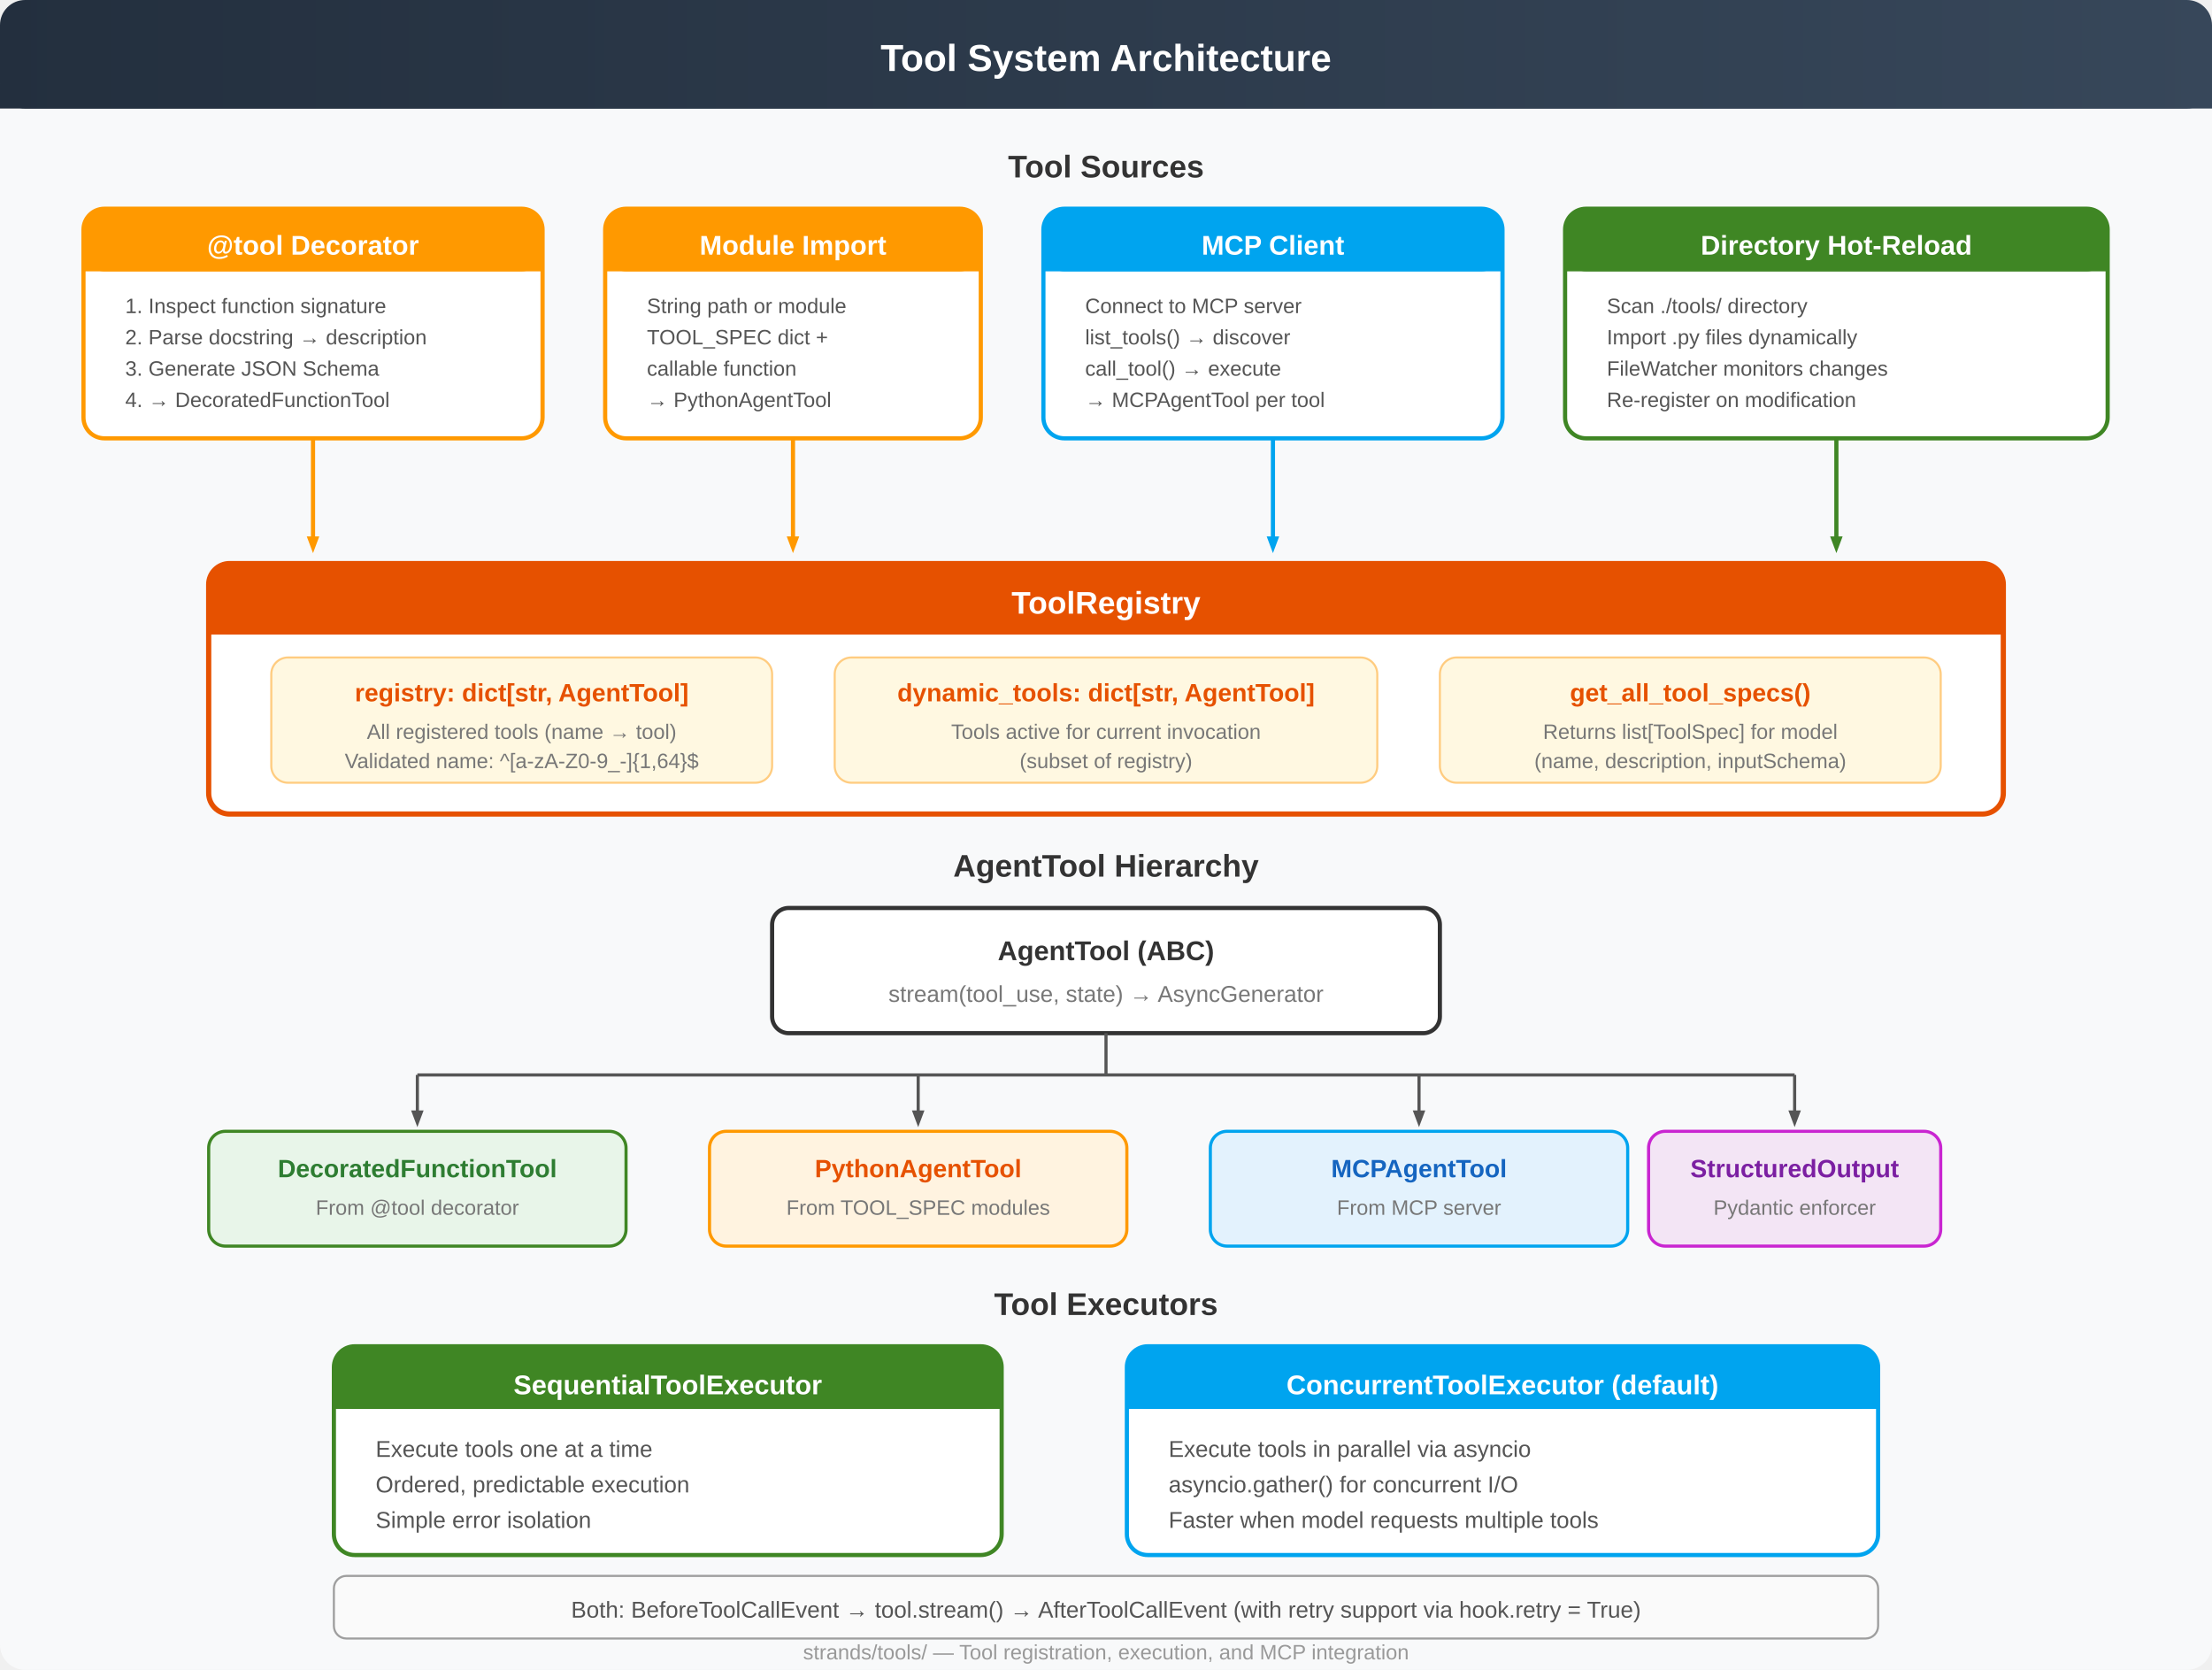
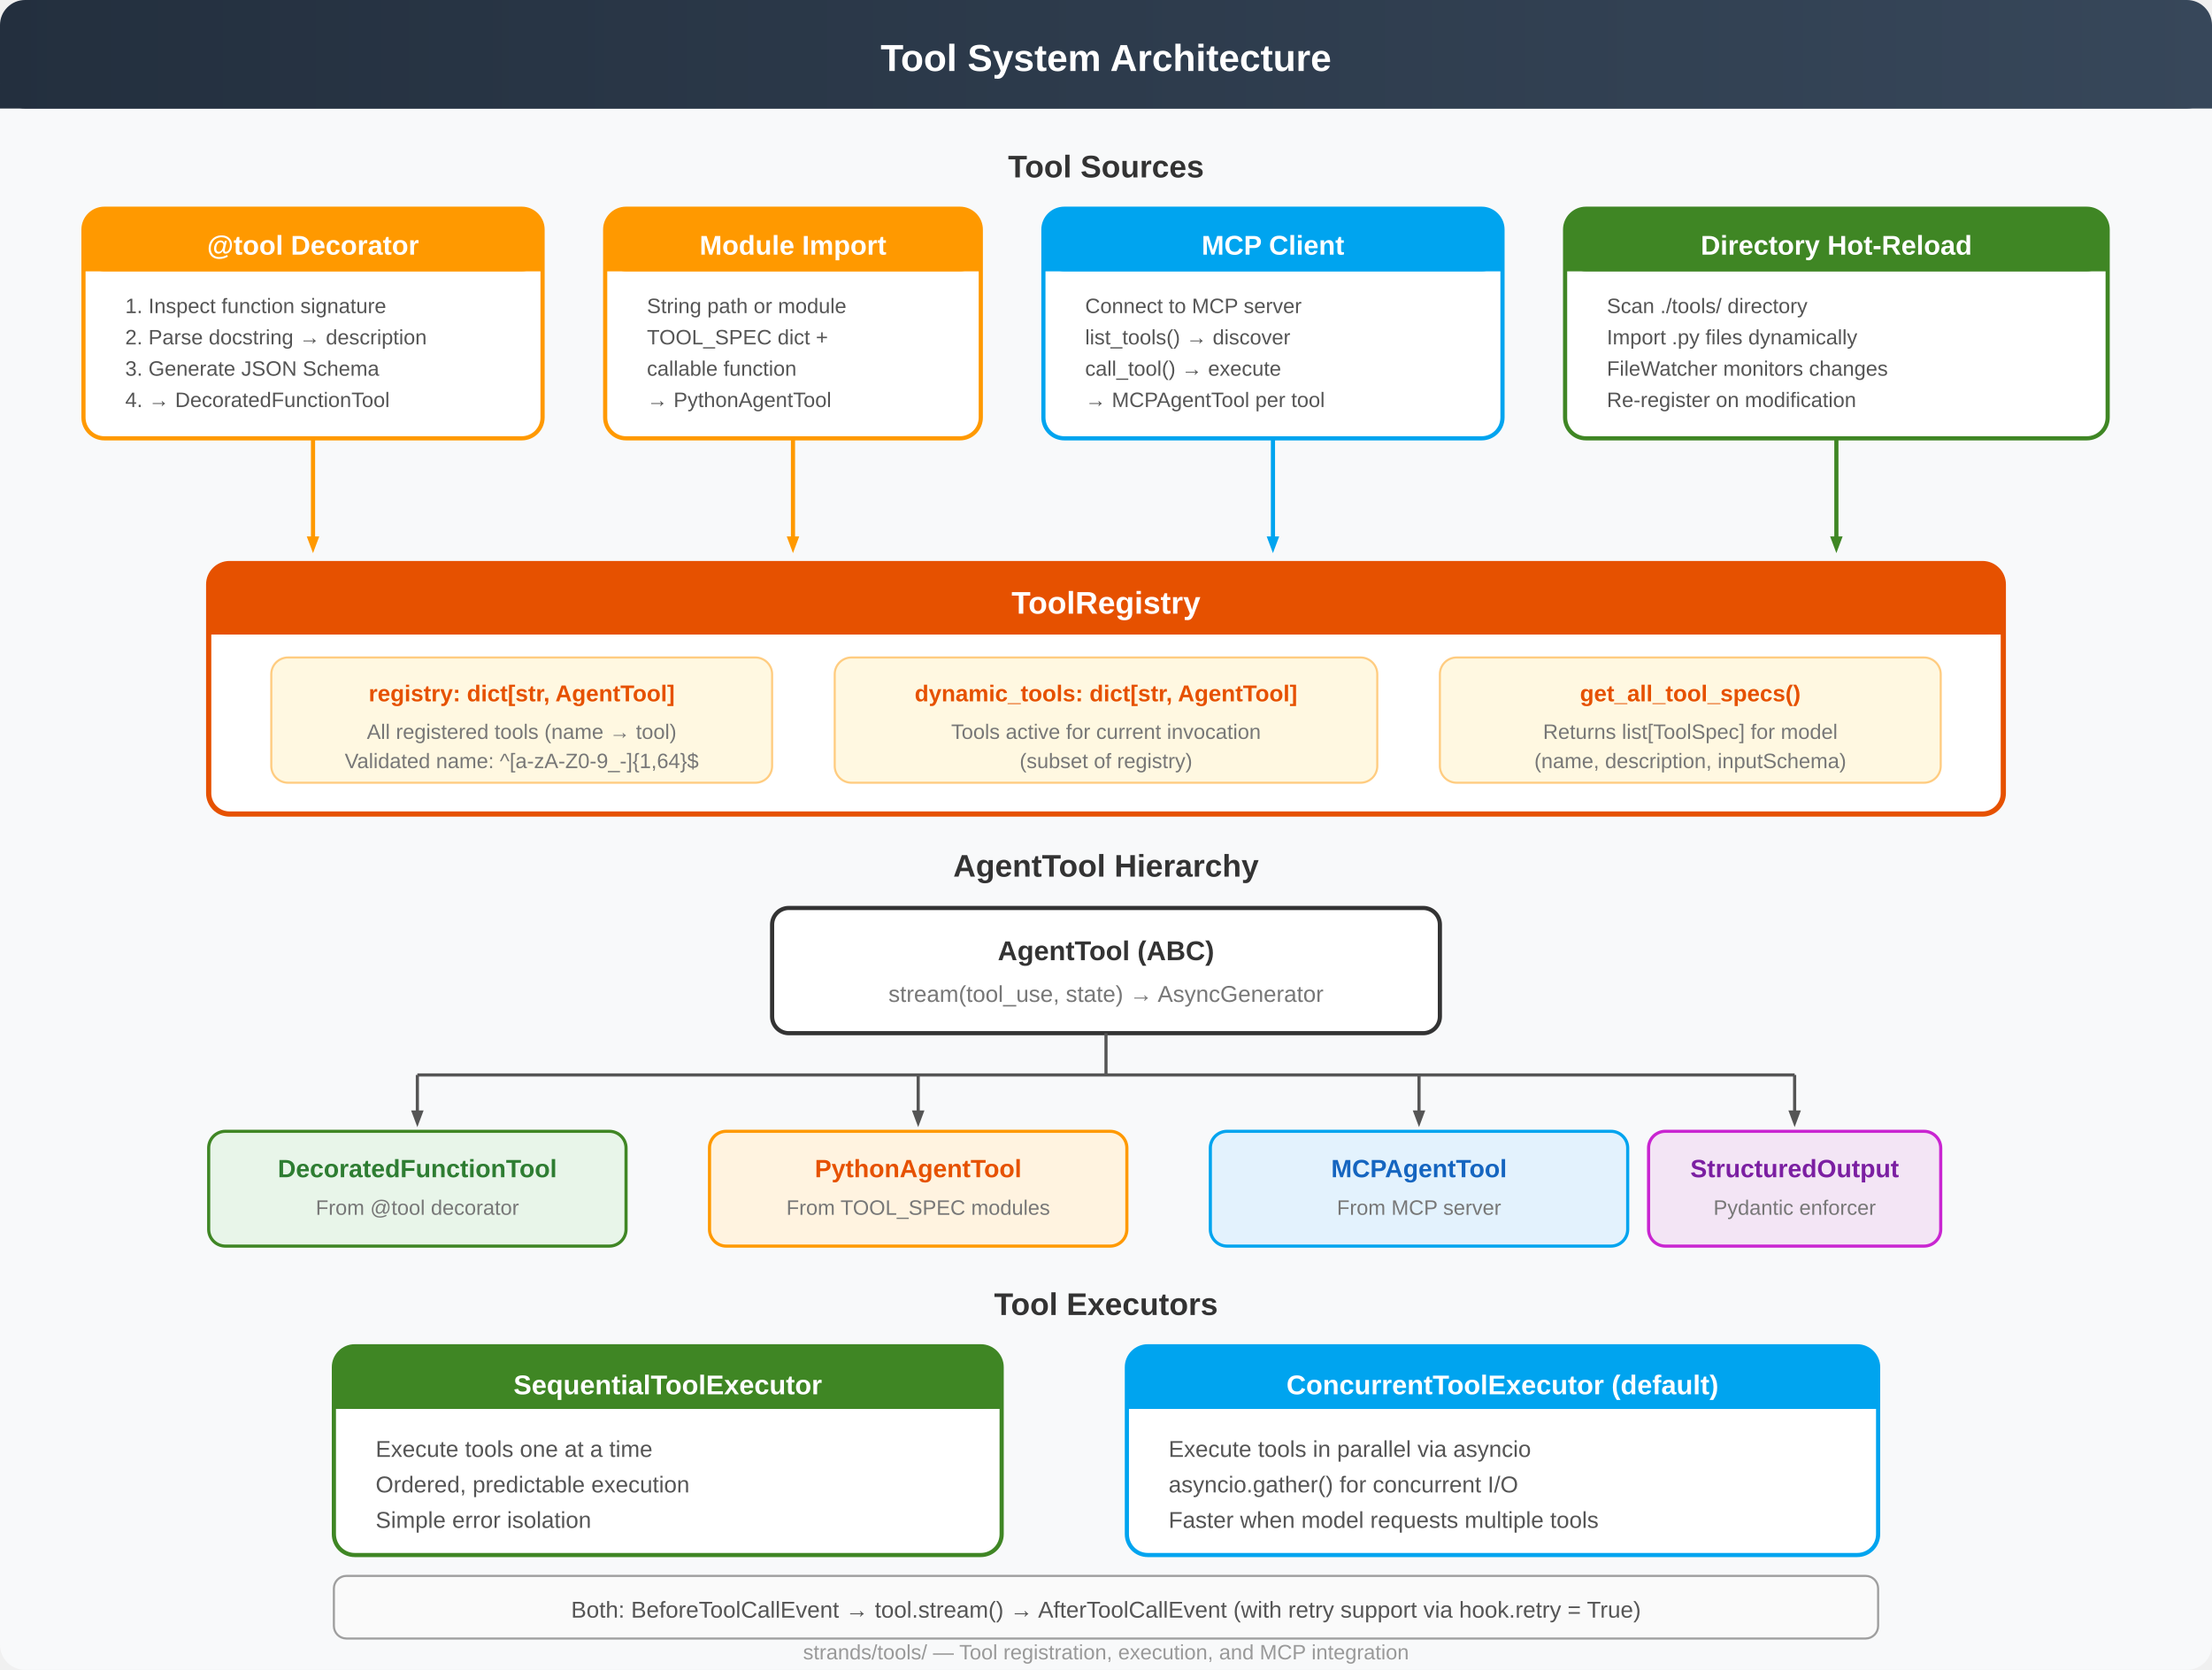
<svg xmlns="http://www.w3.org/2000/svg" viewBox="0 0 1060 800" font-family="'Segoe UI', Arial, sans-serif">
  <defs>
    <linearGradient id="hdr4" x1="0" y1="0" x2="1" y2="0">
      <stop offset="0%" stop-color="#232F3E" />
      <stop offset="100%" stop-color="#37475A" />
    </linearGradient>
  </defs>
  <rect width="1060" height="800" rx="12" fill="#F8F9FA" />
  <rect width="1060" height="52" rx="12" fill="url(#hdr4)" />
  <rect y="40" width="1060" height="12" fill="url(#hdr4)" />
  <text x="530" y="34" text-anchor="middle" fill="white" font-size="18" font-weight="bold">Tool System Architecture</text>
  <text x="530" y="85" text-anchor="middle" fill="#333" font-size="15" font-weight="bold">Tool Sources</text>
  <rect x="40" y="100" width="220" height="110" rx="10" fill="white" stroke="#FF9900" stroke-width="2" />
  <rect x="40" y="100" width="220" height="30" rx="10" fill="#FF9900" />
  <rect x="40" y="120" width="220" height="10" fill="#FF9900" />
  <text x="150" y="122" text-anchor="middle" fill="white" font-size="13" font-weight="bold">@tool Decorator</text>
  <text x="60" y="150" fill="#555" font-size="10">1. Inspect function signature</text>
  <text x="60" y="165" fill="#555" font-size="10">2. Parse docstring → description</text>
  <text x="60" y="180" fill="#555" font-size="10">3. Generate JSON Schema</text>
  <text x="60" y="195" fill="#555" font-size="10">4. → DecoratedFunctionTool</text>
  <rect x="290" y="100" width="180" height="110" rx="10" fill="white" stroke="#FF9900" stroke-width="2" />
  <rect x="290" y="100" width="180" height="30" rx="10" fill="#FF9900" />
  <rect x="290" y="120" width="180" height="10" fill="#FF9900" />
  <text x="380" y="122" text-anchor="middle" fill="white" font-size="13" font-weight="bold">Module Import</text>
  <text x="310" y="150" fill="#555" font-size="10">String path or module</text>
  <text x="310" y="165" fill="#555" font-size="10">TOOL_SPEC dict +</text>
  <text x="310" y="180" fill="#555" font-size="10">callable function</text>
  <text x="310" y="195" fill="#555" font-size="10">→ PythonAgentTool</text>
  <rect x="500" y="100" width="220" height="110" rx="10" fill="white" stroke="#00A4EF" stroke-width="2" />
  <rect x="500" y="100" width="220" height="30" rx="10" fill="#00A4EF" />
  <rect x="500" y="120" width="220" height="10" fill="#00A4EF" />
  <text x="610" y="122" text-anchor="middle" fill="white" font-size="13" font-weight="bold">MCP Client</text>
  <text x="520" y="150" fill="#555" font-size="10">Connect to MCP server</text>
  <text x="520" y="165" fill="#555" font-size="10">list_tools() → discover</text>
  <text x="520" y="180" fill="#555" font-size="10">call_tool() → execute</text>
  <text x="520" y="195" fill="#555" font-size="10">→ MCPAgentTool per tool</text>
  <rect x="750" y="100" width="260" height="110" rx="10" fill="white" stroke="#3F8624" stroke-width="2" />
  <rect x="750" y="100" width="260" height="30" rx="10" fill="#3F8624" />
  <rect x="750" y="120" width="260" height="10" fill="#3F8624" />
  <text x="880" y="122" text-anchor="middle" fill="white" font-size="13" font-weight="bold">Directory Hot-Reload</text>
  <text x="770" y="150" fill="#555" font-size="10">Scan ./tools/ directory</text>
  <text x="770" y="165" fill="#555" font-size="10">Import .py files dynamically</text>
  <text x="770" y="180" fill="#555" font-size="10">FileWatcher monitors changes</text>
  <text x="770" y="195" fill="#555" font-size="10">Re-register on modification</text>
  <line x1="150" y1="210" x2="150" y2="260" stroke="#FF9900" stroke-width="2" />
  <polygon points="147,257 150,265 153,257" fill="#FF9900" />
  <line x1="380" y1="210" x2="380" y2="260" stroke="#FF9900" stroke-width="2" />
  <polygon points="377,257 380,265 383,257" fill="#FF9900" />
  <line x1="610" y1="210" x2="610" y2="260" stroke="#00A4EF" stroke-width="2" />
  <polygon points="607,257 610,265 613,257" fill="#00A4EF" />
  <line x1="880" y1="210" x2="880" y2="260" stroke="#3F8624" stroke-width="2" />
  <polygon points="877,257 880,265 883,257" fill="#3F8624" />
  <rect x="100" y="270" width="860" height="120" rx="10" fill="white" stroke="#E65100" stroke-width="2.5" />
  <rect x="100" y="270" width="860" height="34" rx="10" fill="#E65100" />
  <rect x="100" y="294" width="860" height="10" fill="#E65100" />
  <text x="530" y="294" text-anchor="middle" fill="white" font-size="15" font-weight="bold">ToolRegistry</text>
  <rect x="130" y="315" width="240" height="60" rx="8" fill="#FFF8E1" stroke="#FFCC80" stroke-width="1" />
-   <text x="250" y="336" text-anchor="middle" fill="#E65100" font-size="12" font-weight="bold">registry: dict[str, AgentTool]</text>
+   <text x="250" y="336" text-anchor="middle" fill="#E65100" font-size="11" font-weight="bold">registry: dict[str, AgentTool]</text>
  <text x="250" y="354" text-anchor="middle" fill="#777" font-size="10">All registered tools (name → tool)</text>
  <text x="250" y="368" text-anchor="middle" fill="#777" font-size="10">Validated name: ^[a-zA-Z0-9_-]{1,64}$</text>
  <rect x="400" y="315" width="260" height="60" rx="8" fill="#FFF8E1" stroke="#FFCC80" stroke-width="1" />
-   <text x="530" y="336" text-anchor="middle" fill="#E65100" font-size="12" font-weight="bold">dynamic_tools: dict[str, AgentTool]</text>
+   <text x="530" y="336" text-anchor="middle" fill="#E65100" font-size="11" font-weight="bold">dynamic_tools: dict[str, AgentTool]</text>
  <text x="530" y="354" text-anchor="middle" fill="#777" font-size="10">Tools active for current invocation</text>
  <text x="530" y="368" text-anchor="middle" fill="#777" font-size="10">(subset of registry)</text>
  <rect x="690" y="315" width="240" height="60" rx="8" fill="#FFF8E1" stroke="#FFCC80" stroke-width="1" />
-   <text x="810" y="336" text-anchor="middle" fill="#E65100" font-size="12" font-weight="bold">get_all_tool_specs()</text>
+   <text x="810" y="336" text-anchor="middle" fill="#E65100" font-size="11" font-weight="bold">get_all_tool_specs()</text>
  <text x="810" y="354" text-anchor="middle" fill="#777" font-size="10">Returns list[ToolSpec] for model</text>
  <text x="810" y="368" text-anchor="middle" fill="#777" font-size="10">(name, description, inputSchema)</text>
  <text x="530" y="420" text-anchor="middle" fill="#333" font-size="15" font-weight="bold">AgentTool Hierarchy</text>
  <rect x="370" y="435" width="320" height="60" rx="8" fill="white" stroke="#333" stroke-width="2" />
  <text x="530" y="460" text-anchor="middle" fill="#333" font-size="13" font-weight="bold">AgentTool (ABC)</text>
  <text x="530" y="480" text-anchor="middle" fill="#777" font-size="11">stream(tool_use, state) → AsyncGenerator</text>
  <line x1="530" y1="495" x2="530" y2="515" stroke="#555" stroke-width="1.5" />
  <line x1="200" y1="515" x2="860" y2="515" stroke="#555" stroke-width="1.5" />
  <line x1="200" y1="515" x2="200" y2="535" stroke="#555" stroke-width="1.5" />
  <polygon points="197,532 200,540 203,532" fill="#555" />
  <line x1="440" y1="515" x2="440" y2="535" stroke="#555" stroke-width="1.5" />
  <polygon points="437,532 440,540 443,532" fill="#555" />
  <line x1="680" y1="515" x2="680" y2="535" stroke="#555" stroke-width="1.5" />
  <polygon points="677,532 680,540 683,532" fill="#555" />
  <line x1="860" y1="515" x2="860" y2="535" stroke="#555" stroke-width="1.5" />
  <polygon points="857,532 860,540 863,532" fill="#555" />
  <rect x="100" y="542" width="200" height="55" rx="8" fill="#E8F5E9" stroke="#3F8624" stroke-width="1.5" />
  <text x="200" y="564" text-anchor="middle" fill="#2E7D32" font-size="12" font-weight="bold">DecoratedFunctionTool</text>
  <text x="200" y="582" text-anchor="middle" fill="#777" font-size="10">From @tool decorator</text>
  <rect x="340" y="542" width="200" height="55" rx="8" fill="#FFF3E0" stroke="#FF9900" stroke-width="1.5" />
  <text x="440" y="564" text-anchor="middle" fill="#E65100" font-size="12" font-weight="bold">PythonAgentTool</text>
  <text x="440" y="582" text-anchor="middle" fill="#777" font-size="10">From TOOL_SPEC modules</text>
  <rect x="580" y="542" width="200" height="55" rx="8" fill="#E3F2FD" stroke="#00A4EF" stroke-width="1.5" />
  <text x="680" y="564" text-anchor="middle" fill="#1565C0" font-size="12" font-weight="bold">MCPAgentTool</text>
  <text x="680" y="582" text-anchor="middle" fill="#777" font-size="10">From MCP server</text>
  <rect x="790" y="542" width="140" height="55" rx="8" fill="#F3E5F5" stroke="#C925D1" stroke-width="1.5" />
  <text x="860" y="564" text-anchor="middle" fill="#7B1FA2" font-size="12" font-weight="bold">StructuredOutput</text>
  <text x="860" y="582" text-anchor="middle" fill="#777" font-size="10">Pydantic enforcer</text>
  <text x="530" y="630" text-anchor="middle" fill="#333" font-size="15" font-weight="bold">Tool Executors</text>
  <rect x="160" y="645" width="320" height="100" rx="10" fill="white" stroke="#3F8624" stroke-width="2" />
  <rect x="160" y="645" width="320" height="30" rx="10" fill="#3F8624" />
  <rect x="160" y="665" width="320" height="10" fill="#3F8624" />
  <text x="320" y="668" text-anchor="middle" fill="white" font-size="13" font-weight="bold">SequentialToolExecutor</text>
  <text x="180" y="698" fill="#555" font-size="11">Execute tools one at a time</text>
  <text x="180" y="715" fill="#555" font-size="11">Ordered, predictable execution</text>
  <text x="180" y="732" fill="#555" font-size="11">Simple error isolation</text>
  <rect x="540" y="645" width="360" height="100" rx="10" fill="white" stroke="#00A4EF" stroke-width="2" />
  <rect x="540" y="645" width="360" height="30" rx="10" fill="#00A4EF" />
  <rect x="540" y="665" width="360" height="10" fill="#00A4EF" />
  <text x="720" y="668" text-anchor="middle" fill="white" font-size="13" font-weight="bold">ConcurrentToolExecutor (default)</text>
  <text x="560" y="698" fill="#555" font-size="11">Execute tools in parallel via asyncio</text>
  <text x="560" y="715" fill="#555" font-size="11">asyncio.gather() for concurrent I/O</text>
  <text x="560" y="732" fill="#555" font-size="11">Faster when model requests multiple tools</text>
  <rect x="160" y="755" width="740" height="30" rx="6" fill="#FAFAFA" stroke="#9E9E9E" stroke-width="1" />
  <text x="530" y="775" text-anchor="middle" fill="#555" font-size="11">Both: BeforeToolCallEvent → tool.stream() → AfterToolCallEvent (with retry support via hook.retry = True)</text>
  <text x="530" y="795" text-anchor="middle" fill="#999" font-size="10">strands/tools/ — Tool registration, execution, and MCP integration</text>
</svg>
